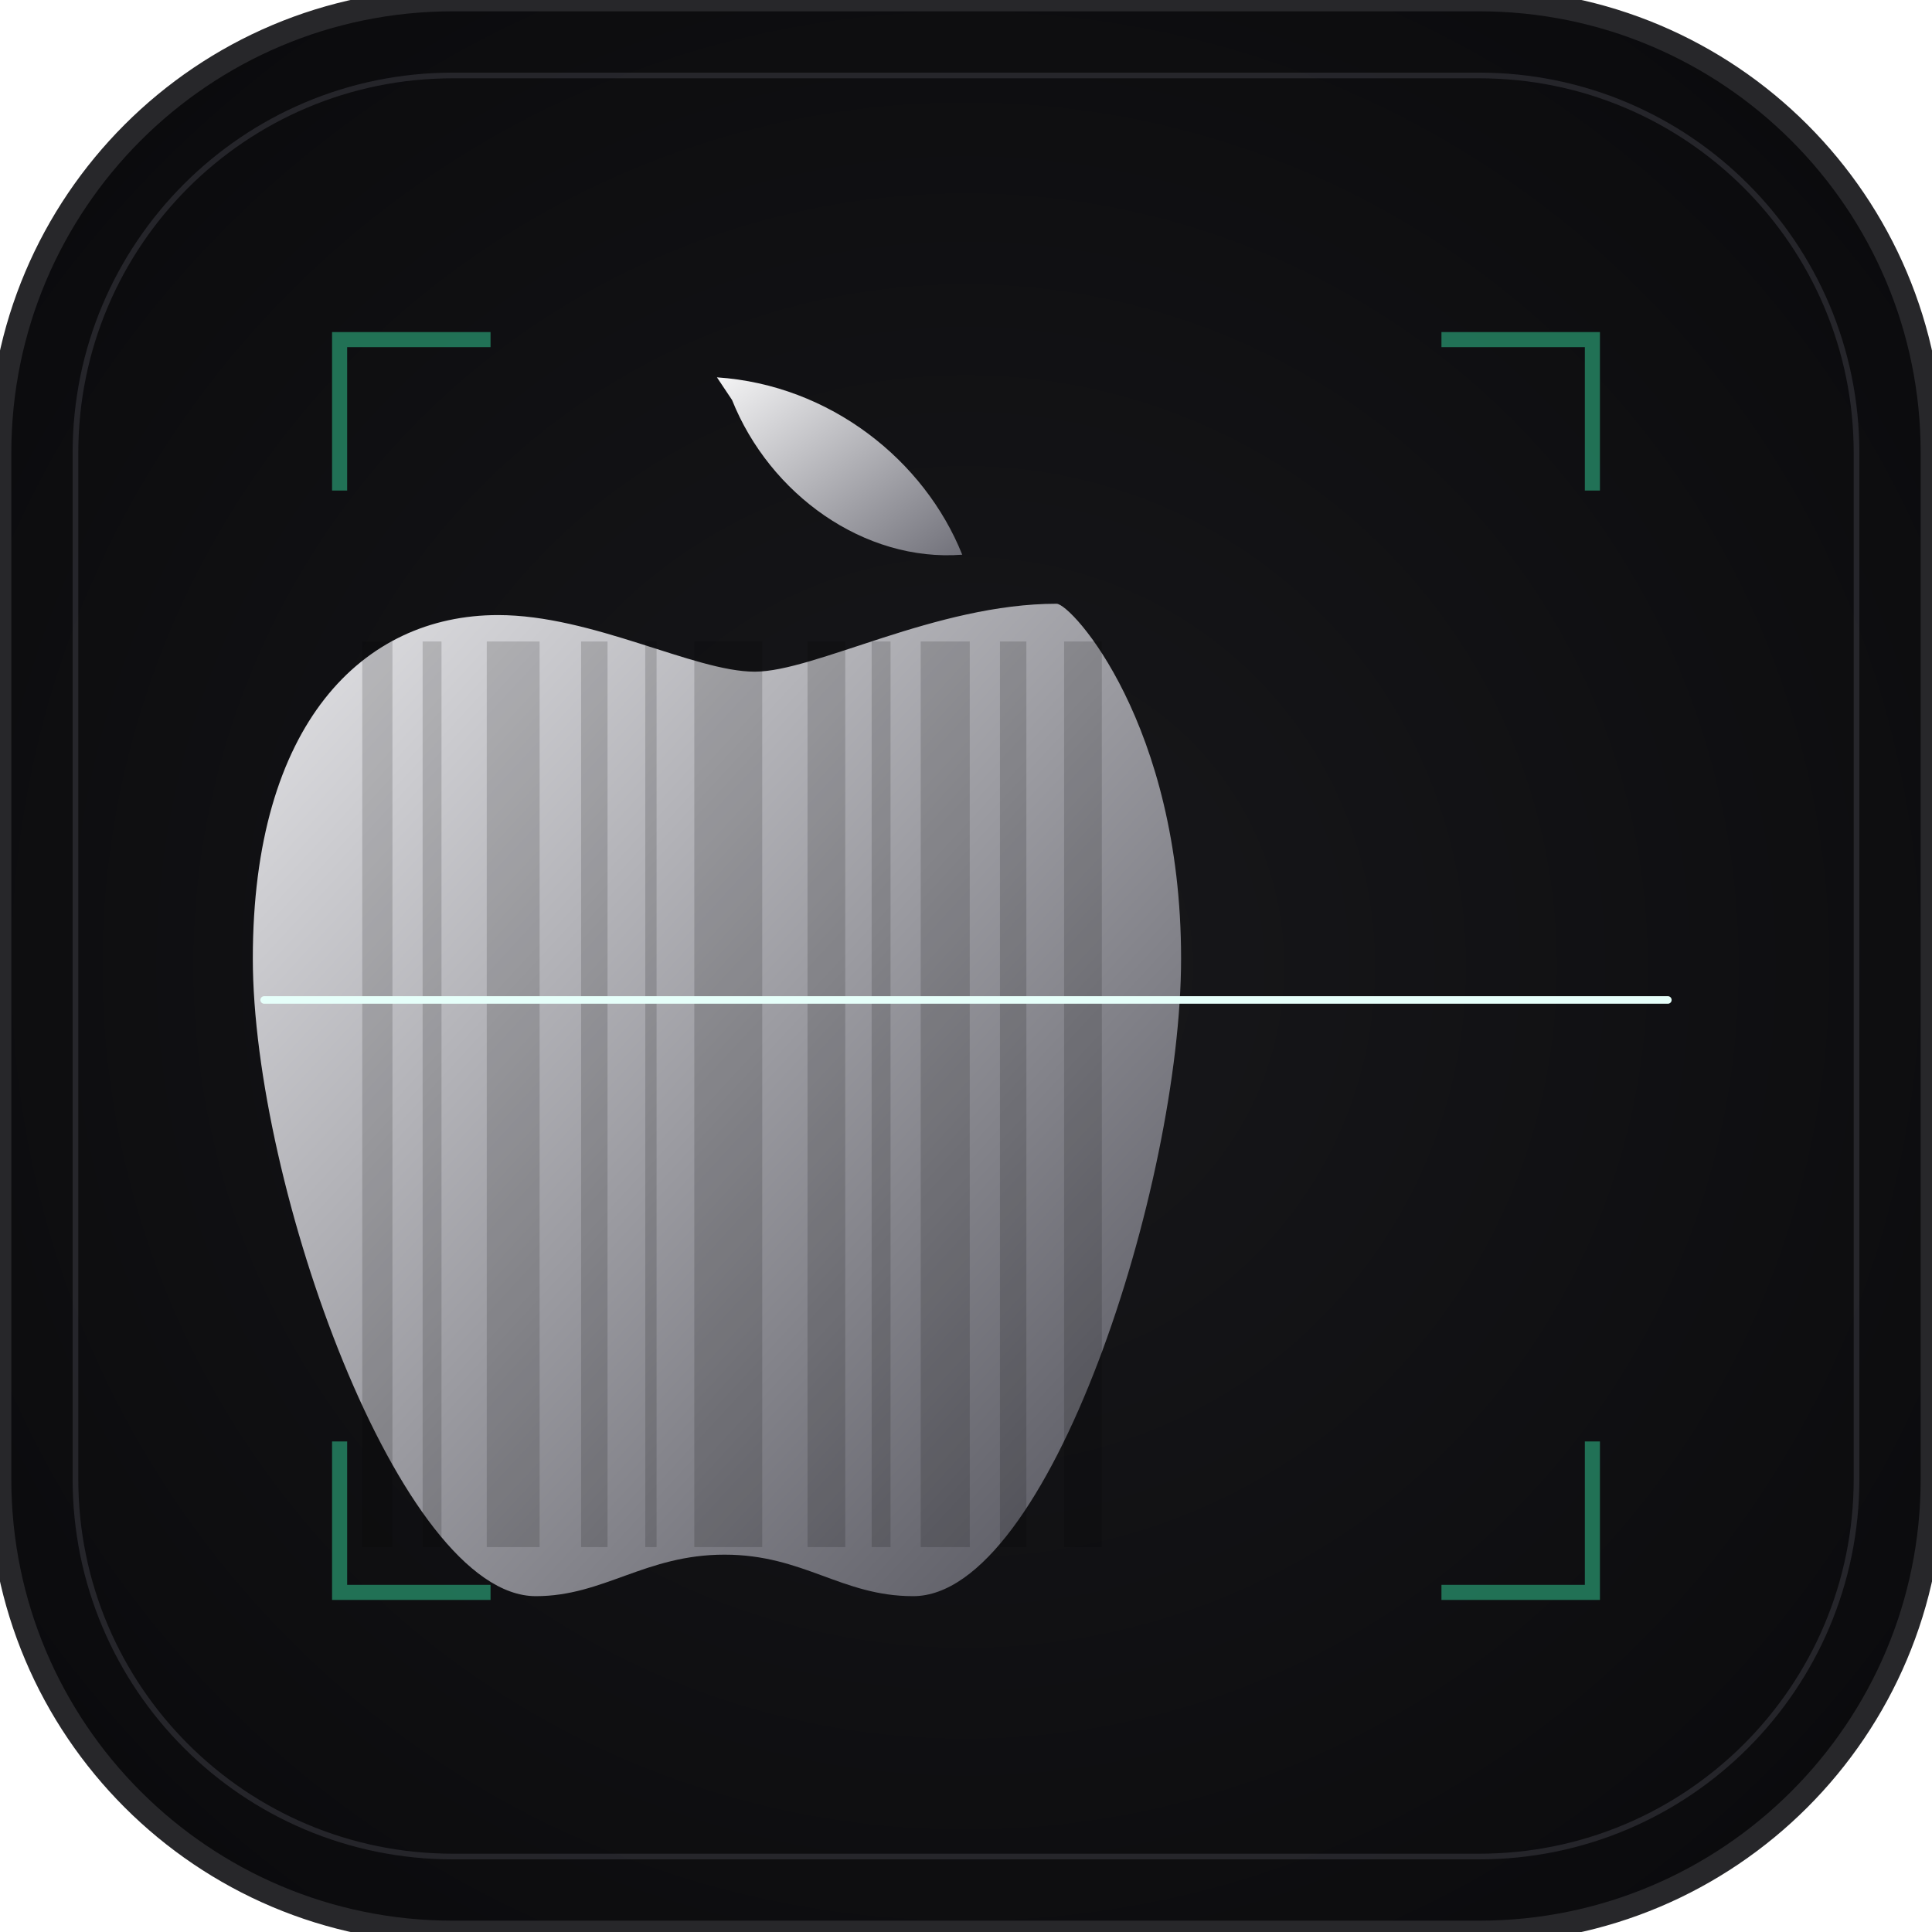
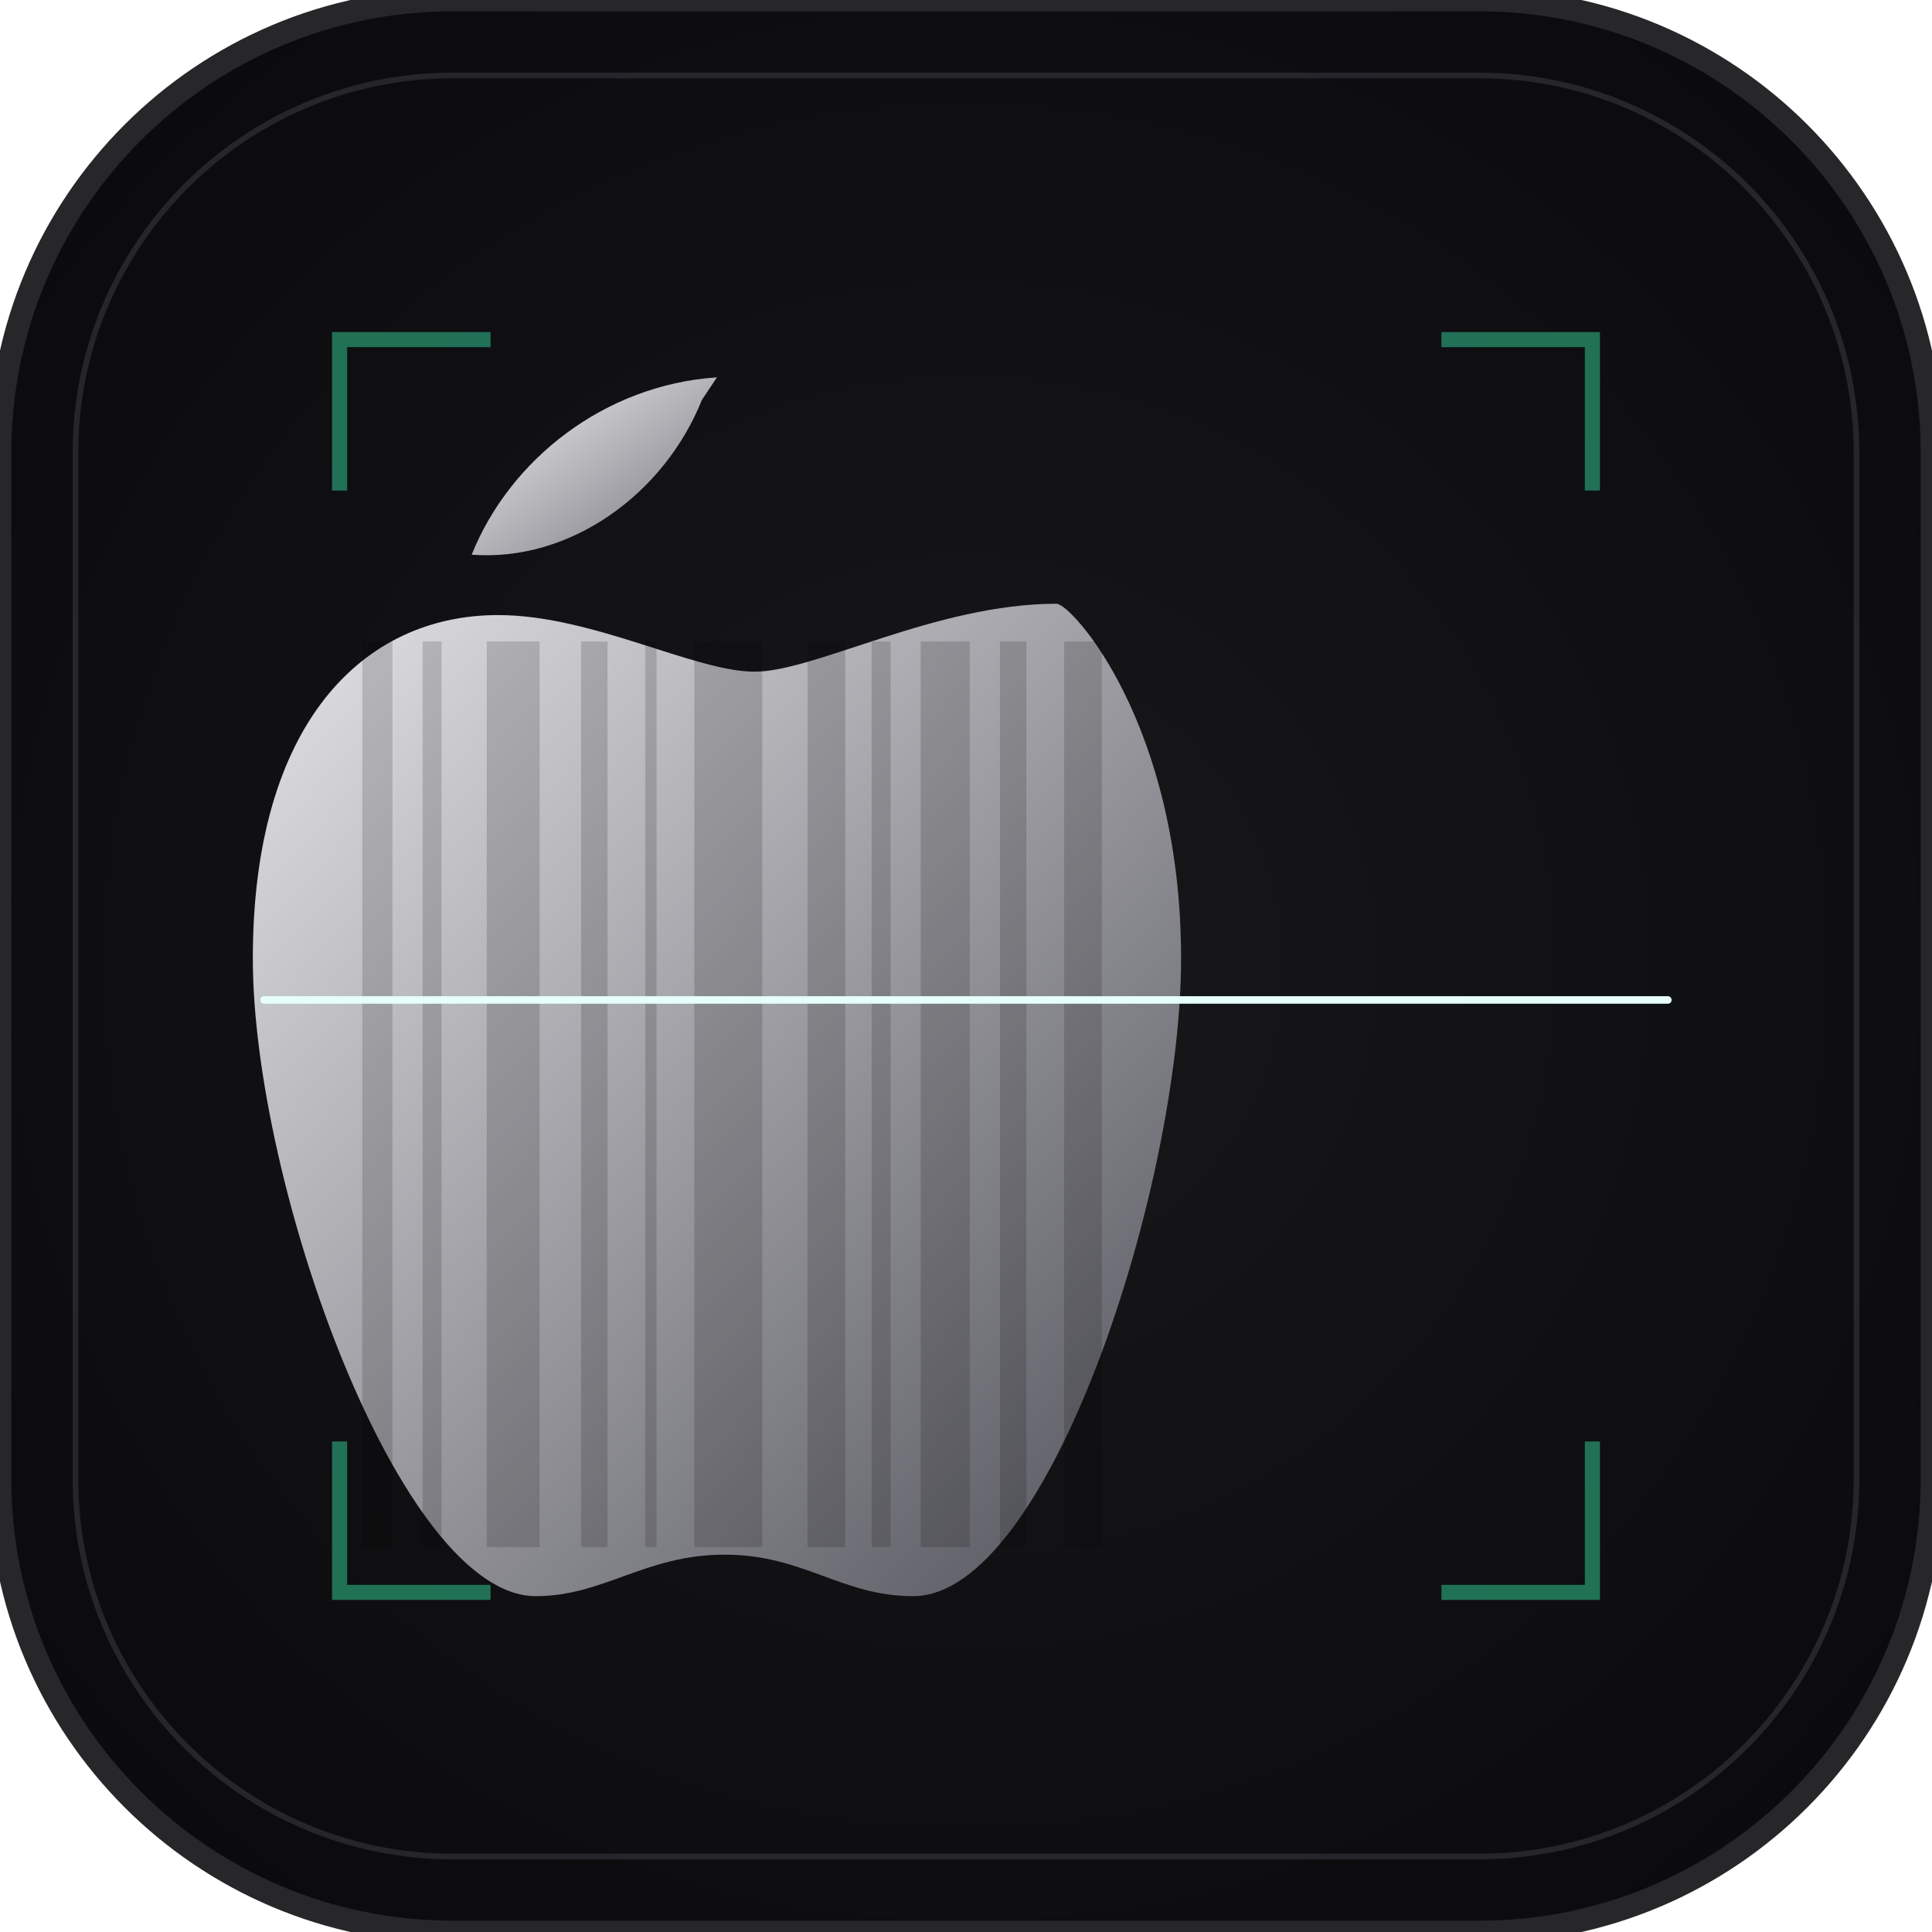
<svg xmlns="http://www.w3.org/2000/svg" viewBox="0 0 512 512" width="512" height="512">
  <defs>
    <radialGradient id="bg-grad" cx="50%" cy="50%" r="70%">
      <stop offset="0%" stop-color="#18181b" />
      <stop offset="100%" stop-color="#09090b" />
    </radialGradient>
    <linearGradient id="apple-grad" x1="0%" y1="0%" x2="100%" y2="100%">
      <stop offset="0%" stop-color="#e4e4e7" />
      <stop offset="100%" stop-color="#52525b" />
    </linearGradient>
    <linearGradient id="leaf-grad" x1="0%" y1="0%" x2="100%" y2="100%">
      <stop offset="0%" stop-color="#f4f4f5" />
      <stop offset="100%" stop-color="#71717a" />
    </linearGradient>
    <filter id="laser-glow" x="-20%" y="-20%" width="140%" height="140%">
      <feGaussianBlur stdDeviation="8" result="blur" />
      <feMerge>
        <feMergeNode in="blur" />
        <feMergeNode in="SourceGraphic" />
      </feMerge>
    </filter>
  </defs>
  <rect width="512" height="512" rx="120" fill="url(#bg-grad)" stroke="#27272a" stroke-width="6" />
  <rect x="20" y="20" width="472" height="472" rx="100" fill="none" stroke="#3f3f46" stroke-width="1.5" stroke-opacity="0.5" />
  <g transform="translate(106, 60)">
-     <path d="M84 40 C114 42 139 62 149 87 C123 89 98 71 88 46 Z" fill="url(#leaf-grad)" />
+     <path d="M84 40 C54 42 29 62 19 87 C45 89 70 71 80 46 Z" fill="url(#leaf-grad)" />
    <path d="M174 100               C142 100 110 118 94 118               C78 118 51 103 26 103               C-10 103 -39 132 -39 194               C-39 254 0 363 36 363               C54 363 65 352 86 352               C107 352 117 363 136 363               C172 363 207 254 207 194               C207 132 178 100 174 100 Z" fill="url(#apple-grad)" />
    <g opacity="0.16">
      <rect x="-10" y="110" width="8" height="240" fill="#000" />
      <rect x="6" y="110" width="5" height="240" fill="#000" />
      <rect x="23" y="110" width="14" height="240" fill="#000" />
      <rect x="48" y="110" width="7" height="240" fill="#000" />
      <rect x="65" y="110" width="3" height="240" fill="#000" />
      <rect x="78" y="110" width="18" height="240" fill="#000" />
      <rect x="108" y="110" width="10" height="240" fill="#000" />
      <rect x="125" y="110" width="5" height="240" fill="#000" />
      <rect x="138" y="110" width="13" height="240" fill="#000" />
      <rect x="159" y="110" width="7" height="240" fill="#000" />
      <rect x="176" y="110" width="10" height="240" fill="#000" />
    </g>
  </g>
  <g stroke="#34d399" stroke-width="4" fill="none" opacity="0.5">
    <path d="M 90,130 L 90,90 L 130,90" />
    <path d="M 422,130 L 422,90 L 382,90" />
    <path d="M 90,382 L 90,422 L 130,422" />
    <path d="M 422,382 L 422,422 L 382,422" />
  </g>
  <line x1="70" y1="265" x2="442" y2="265" stroke="#34d399" stroke-width="6" stroke-linecap="round" filter="url(#laser-glow)" />
  <line x1="70" y1="265" x2="442" y2="265" stroke="#e6fffa" stroke-width="2" stroke-linecap="round" />
</svg>
